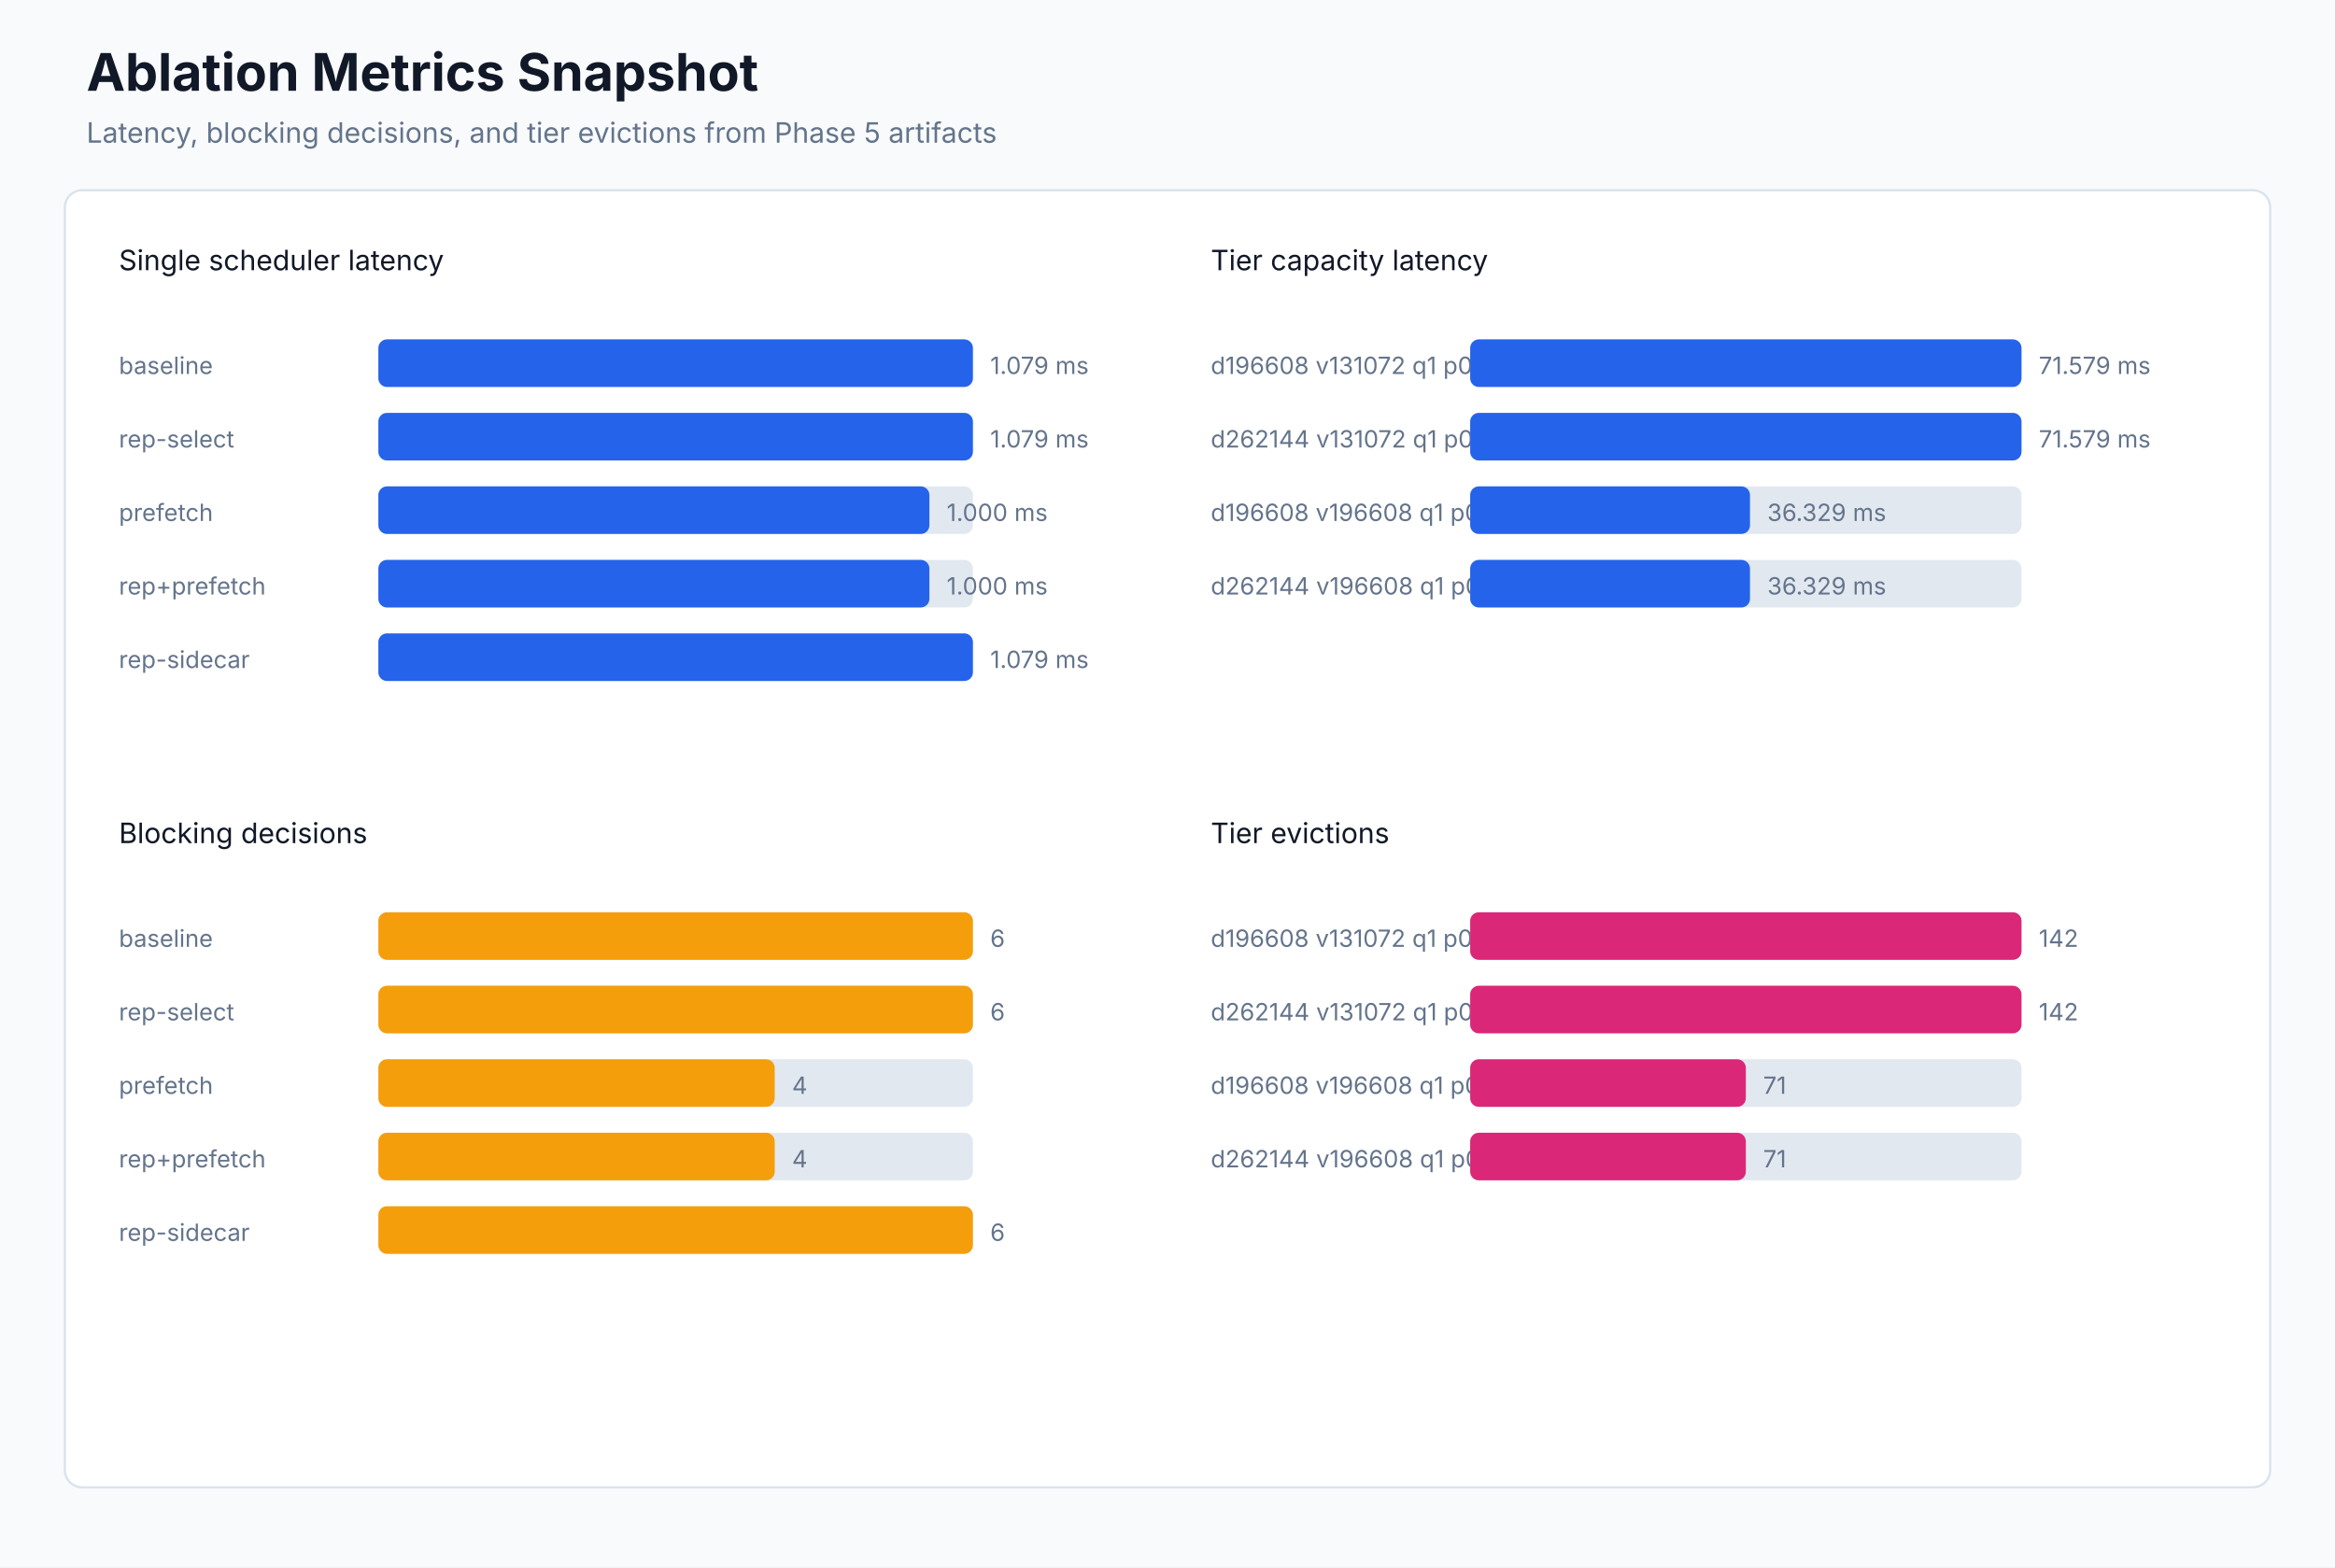
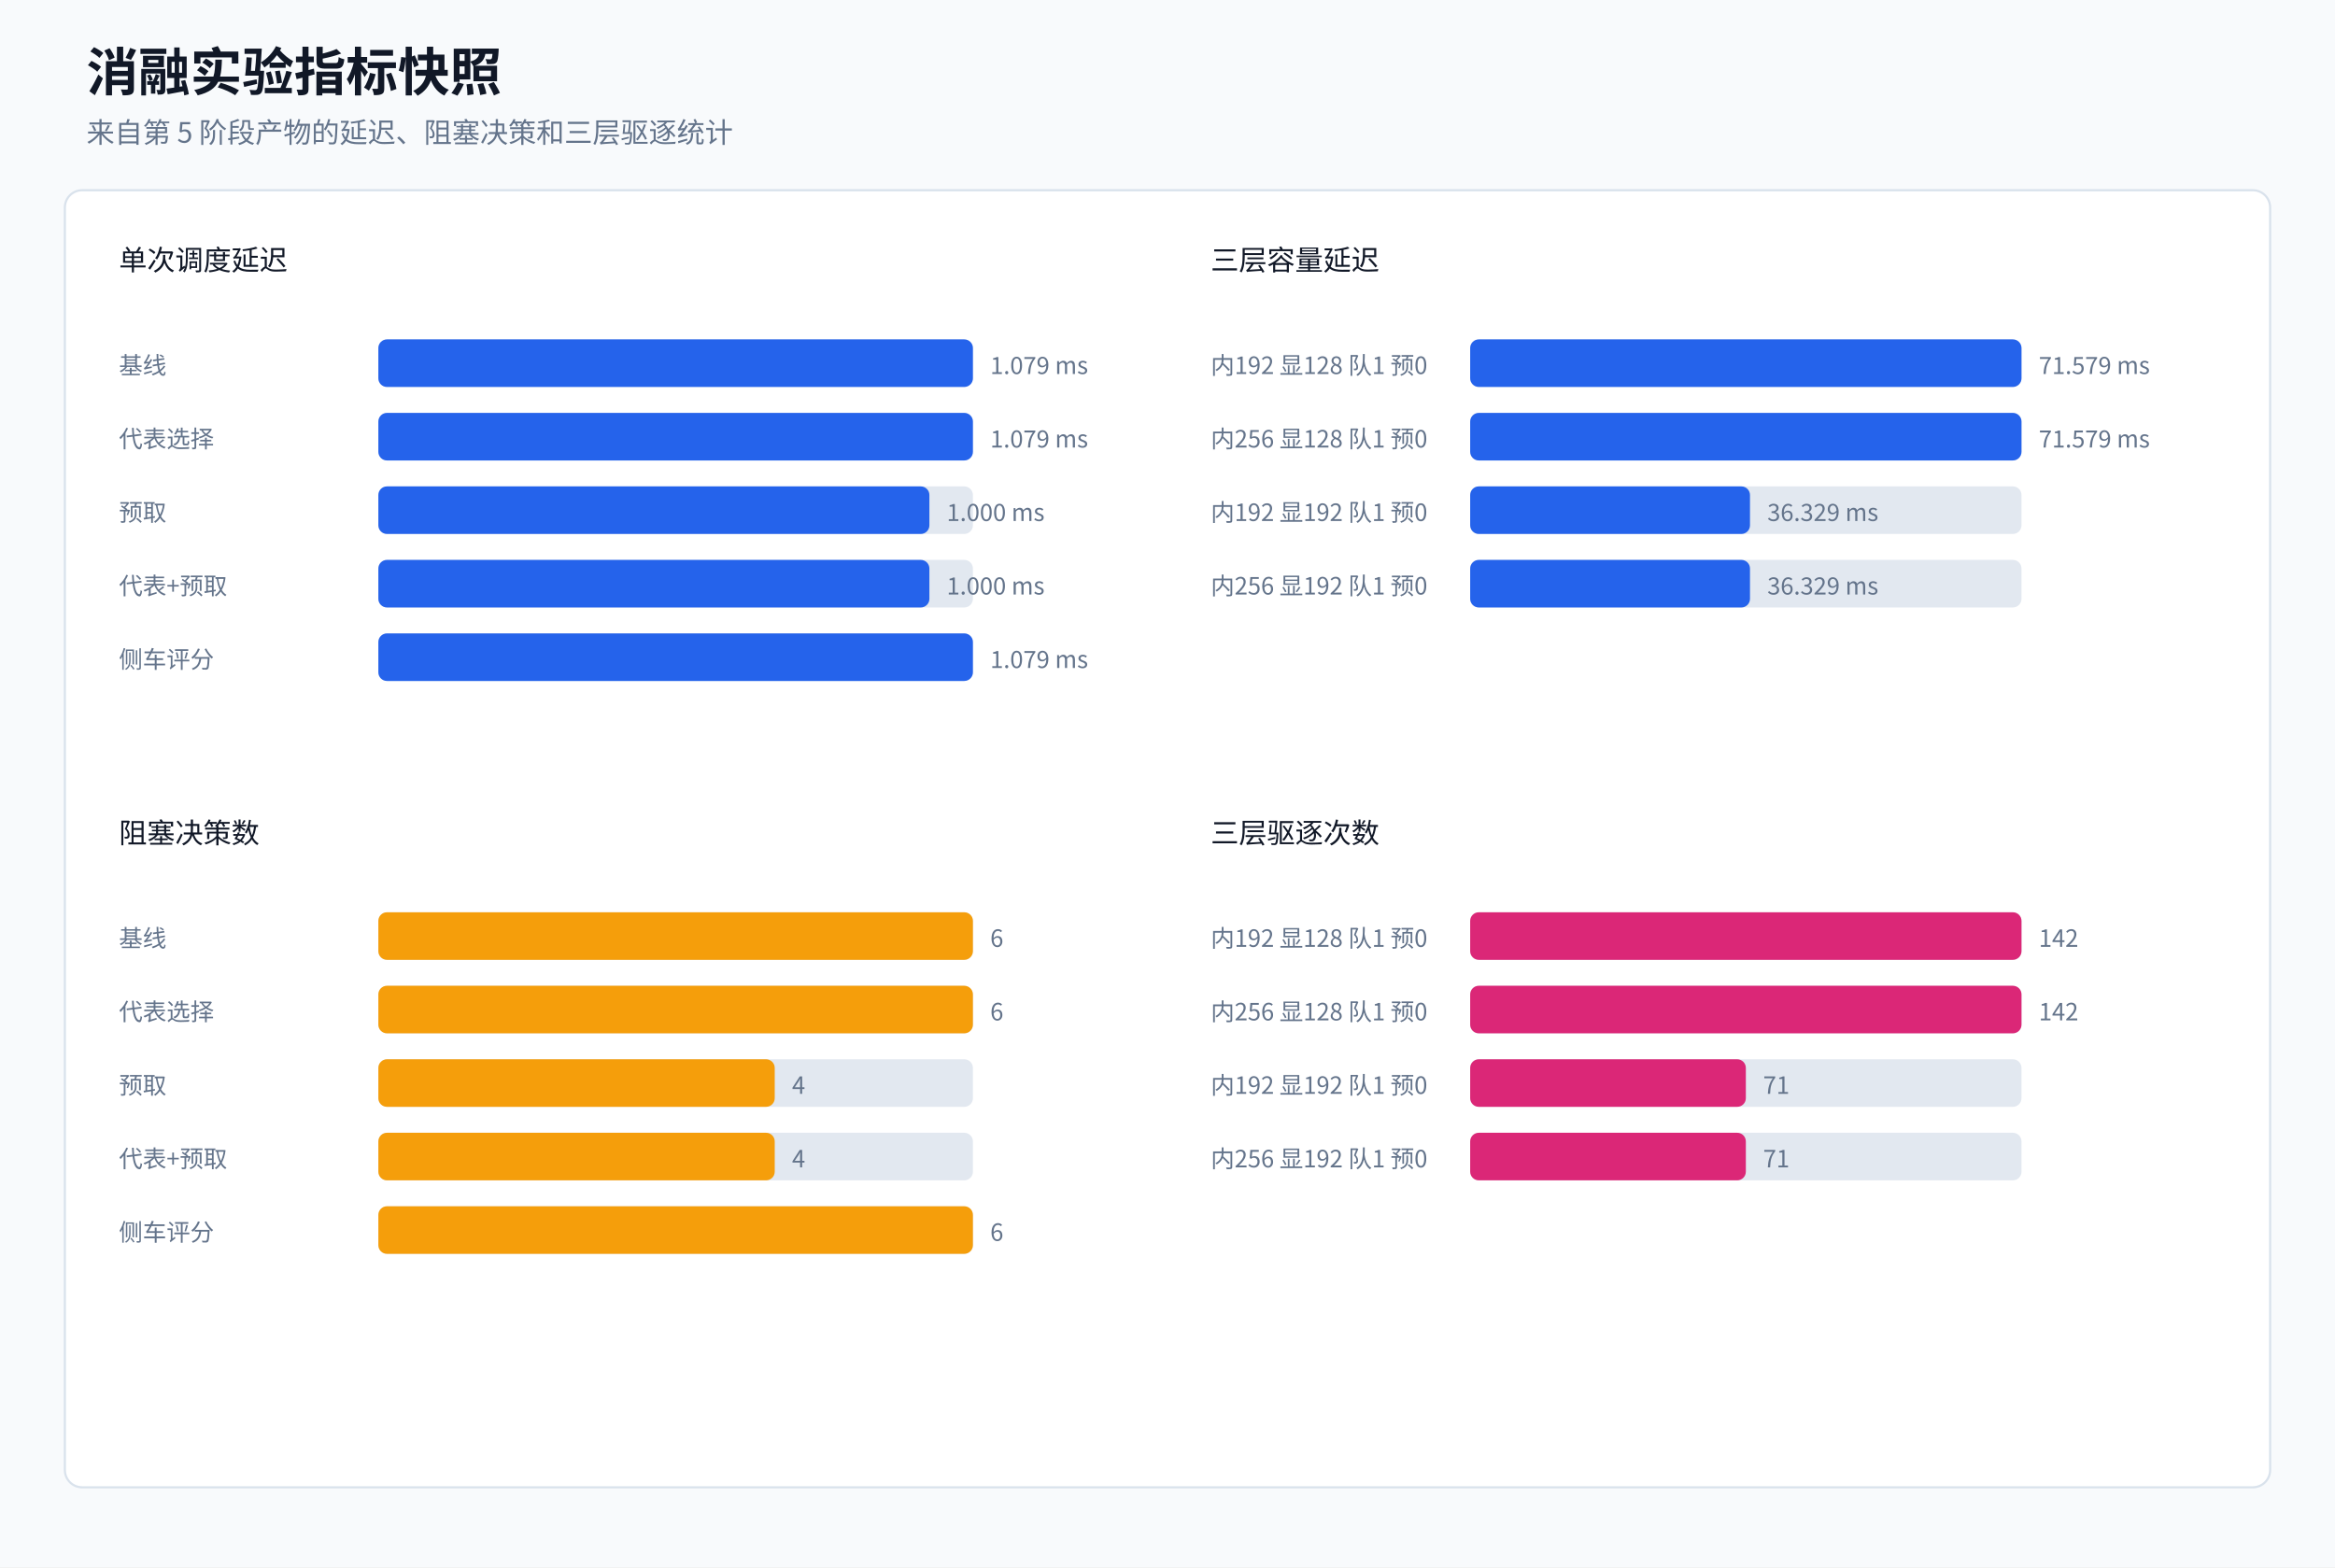
<svg xmlns="http://www.w3.org/2000/svg" width="1080" height="725" viewBox="0 0 1080 725">
  <rect width="1080" height="725" fill="#f8fafc" />
  <style>
- text { font-family: Inter, ui-sans-serif, system-ui, -apple-system, BlinkMacSystemFont, "Segoe UI", sans-serif; }
+ text { font-family: "Noto Sans CJK SC", "Source Han Sans SC", "Microsoft YaHei", "PingFang SC", Inter, ui-sans-serif, system-ui, -apple-system, BlinkMacSystemFont, "Segoe UI", sans-serif; }
.title { font-size: 24px; font-weight: 700; fill: #111827; }
.subtitle { font-size: 13px; fill: #64748b; }
.label { font-size: 13px; fill: #111827; }
.small { font-size: 11px; fill: #64748b; }
</style>
-   <text x="40.00" y="42.00" class="title" text-anchor="start">Ablation Metrics Snapshot</text>
-   <text x="40.00" y="66.00" class="subtitle" text-anchor="start">Latency, blocking decisions, and tier evictions from Phase 5 artifacts</text>
+   <text x="40.00" y="42.00" class="title" text-anchor="start">消融实验指标快照</text>
+   <text x="40.00" y="66.00" class="subtitle" text-anchor="start">来自第 5 阶段产物的延迟、阻塞决策和三层驱逐统计</text>
  <rect x="30.00" y="88.00" width="1020.00" height="600.00" rx="8" fill="#ffffff" stroke="#d9e2ec" />
-   <text x="55.00" y="125.00" class="label" text-anchor="start">Single scheduler latency</text>
-   <text x="55.00" y="173.00" class="small" text-anchor="start">baseline</text>
+   <text x="55.00" y="125.00" class="label" text-anchor="start">单次调度延迟</text>
+   <text x="55.00" y="173.00" class="small" text-anchor="start">基线</text>
  <rect x="175.00" y="157.00" width="275.00" height="22.00" rx="4" fill="#e2e8f0" stroke="none" />
  <rect x="175.00" y="157.00" width="275.00" height="22.00" rx="4" fill="#2563eb" stroke="none" />
  <text x="458.00" y="173.00" class="small" text-anchor="start">1.079 ms</text>
-   <text x="55.00" y="207.00" class="small" text-anchor="start">rep-select</text>
+   <text x="55.00" y="207.00" class="small" text-anchor="start">代表选择</text>
  <rect x="175.00" y="191.00" width="275.00" height="22.00" rx="4" fill="#e2e8f0" stroke="none" />
  <rect x="175.00" y="191.00" width="275.00" height="22.00" rx="4" fill="#2563eb" stroke="none" />
  <text x="458.00" y="207.00" class="small" text-anchor="start">1.079 ms</text>
-   <text x="55.00" y="241.00" class="small" text-anchor="start">prefetch</text>
+   <text x="55.00" y="241.00" class="small" text-anchor="start">预取</text>
  <rect x="175.00" y="225.00" width="275.00" height="22.00" rx="4" fill="#e2e8f0" stroke="none" />
  <rect x="175.00" y="225.00" width="254.87" height="22.00" rx="4" fill="#2563eb" stroke="none" />
  <text x="437.87" y="241.00" class="small" text-anchor="start">1.000 ms</text>
-   <text x="55.00" y="275.00" class="small" text-anchor="start">rep+prefetch</text>
+   <text x="55.00" y="275.00" class="small" text-anchor="start">代表+预取</text>
  <rect x="175.00" y="259.00" width="275.00" height="22.00" rx="4" fill="#e2e8f0" stroke="none" />
  <rect x="175.00" y="259.00" width="254.87" height="22.00" rx="4" fill="#2563eb" stroke="none" />
  <text x="437.87" y="275.00" class="small" text-anchor="start">1.000 ms</text>
-   <text x="55.00" y="309.00" class="small" text-anchor="start">rep-sidecar</text>
+   <text x="55.00" y="309.00" class="small" text-anchor="start">侧车评分</text>
  <rect x="175.00" y="293.00" width="275.00" height="22.00" rx="4" fill="#e2e8f0" stroke="none" />
  <rect x="175.00" y="293.00" width="275.00" height="22.00" rx="4" fill="#2563eb" stroke="none" />
  <text x="458.00" y="309.00" class="small" text-anchor="start">1.079 ms</text>
-   <text x="55.00" y="390.00" class="label" text-anchor="start">Blocking decisions</text>
-   <text x="55.00" y="438.00" class="small" text-anchor="start">baseline</text>
+   <text x="55.00" y="390.00" class="label" text-anchor="start">阻塞决策数</text>
+   <text x="55.00" y="438.00" class="small" text-anchor="start">基线</text>
  <rect x="175.00" y="422.00" width="275.00" height="22.00" rx="4" fill="#e2e8f0" stroke="none" />
  <rect x="175.00" y="422.00" width="275.00" height="22.00" rx="4" fill="#f59e0b" stroke="none" />
  <text x="458.00" y="438.00" class="small" text-anchor="start">6</text>
-   <text x="55.00" y="472.00" class="small" text-anchor="start">rep-select</text>
+   <text x="55.00" y="472.00" class="small" text-anchor="start">代表选择</text>
  <rect x="175.00" y="456.00" width="275.00" height="22.00" rx="4" fill="#e2e8f0" stroke="none" />
  <rect x="175.00" y="456.00" width="275.00" height="22.00" rx="4" fill="#f59e0b" stroke="none" />
  <text x="458.00" y="472.00" class="small" text-anchor="start">6</text>
-   <text x="55.00" y="506.00" class="small" text-anchor="start">prefetch</text>
+   <text x="55.00" y="506.00" class="small" text-anchor="start">预取</text>
  <rect x="175.00" y="490.00" width="275.00" height="22.00" rx="4" fill="#e2e8f0" stroke="none" />
  <rect x="175.00" y="490.00" width="183.33" height="22.00" rx="4" fill="#f59e0b" stroke="none" />
  <text x="366.33" y="506.00" class="small" text-anchor="start">4</text>
-   <text x="55.00" y="540.00" class="small" text-anchor="start">rep+prefetch</text>
+   <text x="55.00" y="540.00" class="small" text-anchor="start">代表+预取</text>
  <rect x="175.00" y="524.00" width="275.00" height="22.00" rx="4" fill="#e2e8f0" stroke="none" />
  <rect x="175.00" y="524.00" width="183.33" height="22.00" rx="4" fill="#f59e0b" stroke="none" />
  <text x="366.33" y="540.00" class="small" text-anchor="start">4</text>
-   <text x="55.00" y="574.00" class="small" text-anchor="start">rep-sidecar</text>
+   <text x="55.00" y="574.00" class="small" text-anchor="start">侧车评分</text>
  <rect x="175.00" y="558.00" width="275.00" height="22.00" rx="4" fill="#e2e8f0" stroke="none" />
  <rect x="175.00" y="558.00" width="275.00" height="22.00" rx="4" fill="#f59e0b" stroke="none" />
  <text x="458.00" y="574.00" class="small" text-anchor="start">6</text>
-   <text x="560.00" y="125.00" class="label" text-anchor="start">Tier capacity latency</text>
-   <text x="560.00" y="173.00" class="small" text-anchor="start">d196608 v131072 q1 p0</text>
+   <text x="560.00" y="125.00" class="label" text-anchor="start">三层容量延迟</text>
+   <text x="560.00" y="173.00" class="small" text-anchor="start">内192 显128 队1 预0</text>
  <rect x="680.00" y="157.00" width="255.00" height="22.00" rx="4" fill="#e2e8f0" stroke="none" />
  <rect x="680.00" y="157.00" width="255.00" height="22.00" rx="4" fill="#2563eb" stroke="none" />
  <text x="943.00" y="173.00" class="small" text-anchor="start">71.579 ms</text>
-   <text x="560.00" y="207.00" class="small" text-anchor="start">d262144 v131072 q1 p0</text>
+   <text x="560.00" y="207.00" class="small" text-anchor="start">内256 显128 队1 预0</text>
  <rect x="680.00" y="191.00" width="255.00" height="22.00" rx="4" fill="#e2e8f0" stroke="none" />
  <rect x="680.00" y="191.00" width="255.00" height="22.00" rx="4" fill="#2563eb" stroke="none" />
  <text x="943.00" y="207.00" class="small" text-anchor="start">71.579 ms</text>
-   <text x="560.00" y="241.00" class="small" text-anchor="start">d196608 v196608 q1 p0</text>
+   <text x="560.00" y="241.00" class="small" text-anchor="start">内192 显192 队1 预0</text>
  <rect x="680.00" y="225.00" width="255.00" height="22.00" rx="4" fill="#e2e8f0" stroke="none" />
  <rect x="680.00" y="225.00" width="129.42" height="22.00" rx="4" fill="#2563eb" stroke="none" />
  <text x="817.42" y="241.00" class="small" text-anchor="start">36.329 ms</text>
-   <text x="560.00" y="275.00" class="small" text-anchor="start">d262144 v196608 q1 p0</text>
+   <text x="560.00" y="275.00" class="small" text-anchor="start">内256 显192 队1 预0</text>
  <rect x="680.00" y="259.00" width="255.00" height="22.00" rx="4" fill="#e2e8f0" stroke="none" />
  <rect x="680.00" y="259.00" width="129.42" height="22.00" rx="4" fill="#2563eb" stroke="none" />
  <text x="817.42" y="275.00" class="small" text-anchor="start">36.329 ms</text>
-   <text x="560.00" y="390.00" class="label" text-anchor="start">Tier evictions</text>
-   <text x="560.00" y="438.00" class="small" text-anchor="start">d196608 v131072 q1 p0</text>
+   <text x="560.00" y="390.00" class="label" text-anchor="start">三层驱逐次数</text>
+   <text x="560.00" y="438.00" class="small" text-anchor="start">内192 显128 队1 预0</text>
  <rect x="680.00" y="422.00" width="255.00" height="22.00" rx="4" fill="#e2e8f0" stroke="none" />
  <rect x="680.00" y="422.00" width="255.00" height="22.00" rx="4" fill="#db2777" stroke="none" />
  <text x="943.00" y="438.00" class="small" text-anchor="start">142</text>
-   <text x="560.00" y="472.00" class="small" text-anchor="start">d262144 v131072 q1 p0</text>
+   <text x="560.00" y="472.00" class="small" text-anchor="start">内256 显128 队1 预0</text>
  <rect x="680.00" y="456.00" width="255.00" height="22.00" rx="4" fill="#e2e8f0" stroke="none" />
  <rect x="680.00" y="456.00" width="255.00" height="22.00" rx="4" fill="#db2777" stroke="none" />
  <text x="943.00" y="472.00" class="small" text-anchor="start">142</text>
-   <text x="560.00" y="506.00" class="small" text-anchor="start">d196608 v196608 q1 p0</text>
+   <text x="560.00" y="506.00" class="small" text-anchor="start">内192 显192 队1 预0</text>
  <rect x="680.00" y="490.00" width="255.00" height="22.00" rx="4" fill="#e2e8f0" stroke="none" />
  <rect x="680.00" y="490.00" width="127.50" height="22.00" rx="4" fill="#db2777" stroke="none" />
  <text x="815.50" y="506.00" class="small" text-anchor="start">71</text>
-   <text x="560.00" y="540.00" class="small" text-anchor="start">d262144 v196608 q1 p0</text>
+   <text x="560.00" y="540.00" class="small" text-anchor="start">内256 显192 队1 预0</text>
  <rect x="680.00" y="524.00" width="255.00" height="22.00" rx="4" fill="#e2e8f0" stroke="none" />
  <rect x="680.00" y="524.00" width="127.50" height="22.00" rx="4" fill="#db2777" stroke="none" />
  <text x="815.50" y="540.00" class="small" text-anchor="start">71</text>
</svg>
